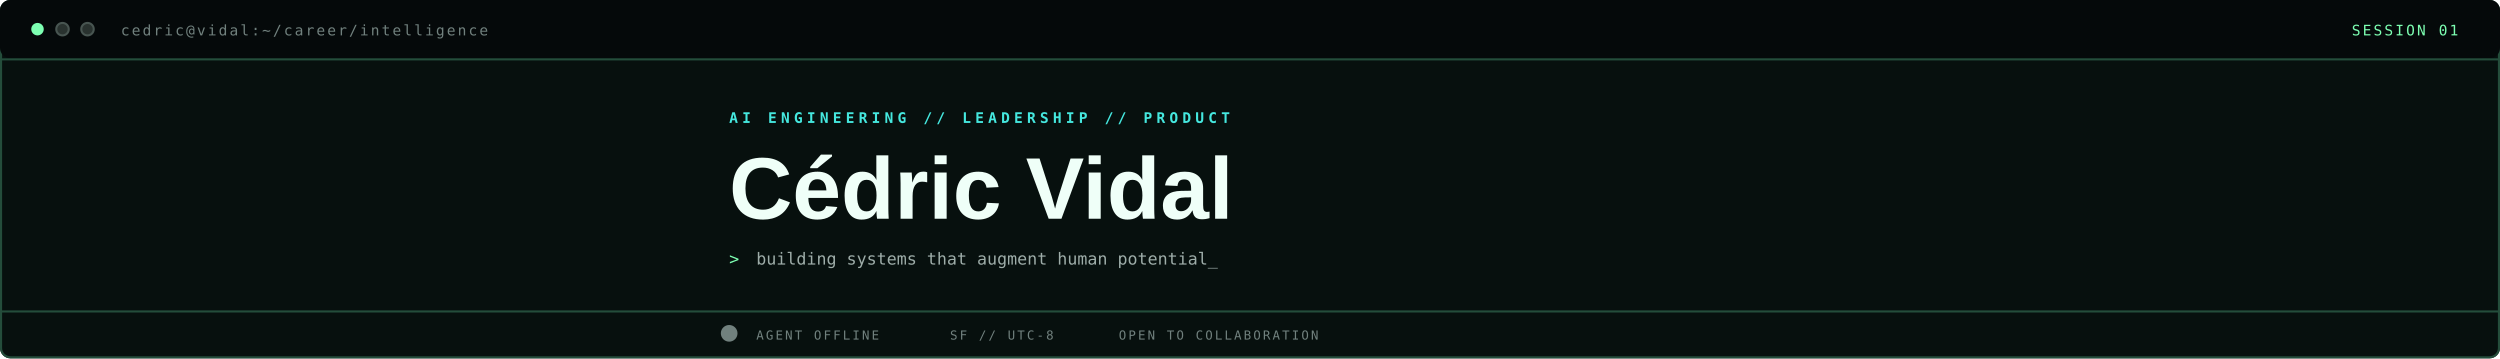
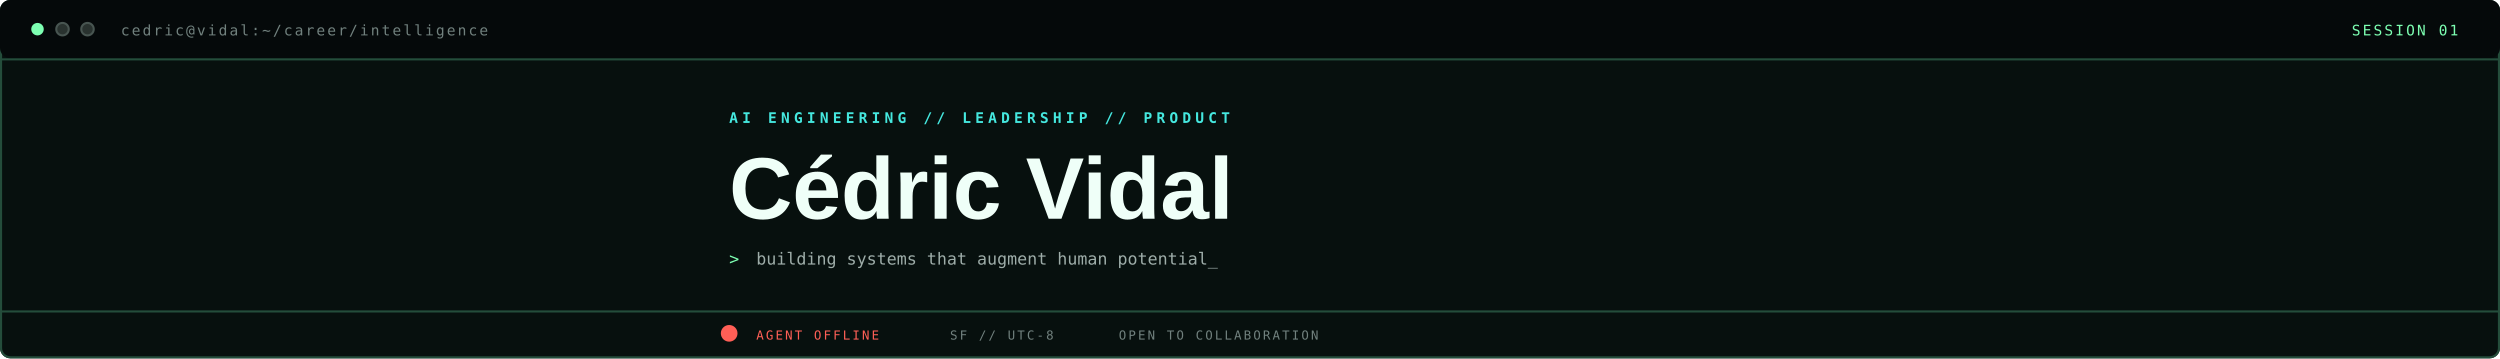
<svg xmlns="http://www.w3.org/2000/svg" width="1200" height="172" viewBox="0 0 1200 172">
  <rect width="1200" height="172" rx="5" fill="#07100e" />
  <rect x="0.5" y="0.5" width="1199" height="171" rx="4.5" fill="none" stroke="#244d3b" />
  <rect width="1200" height="28" rx="5" fill="#05090a" />
  <path d="M0 28.5h1200M0 149.5h1200" stroke="#244d3b" />
  <circle cx="18" cy="14" r="3" fill="#7dffb2" />
  <circle cx="30" cy="14" r="3" fill="#29322f" stroke="#485551" />
  <circle cx="42" cy="14" r="3" fill="#29322f" stroke="#485551" />
  <text x="58" y="17" fill="#71817e" font-family="IBM Plex Mono, monospace" font-size="7" letter-spacing="1">cedric@vidal:~/career/intelligence</text>
  <text x="1180" y="17" fill="#7dffb2" font-family="IBM Plex Mono, monospace" font-size="7" text-anchor="end" letter-spacing="1">SESSION 01</text>
  <text x="350" y="59" fill="#45e8df" font-family="IBM Plex Mono, monospace" font-size="7" font-weight="600" letter-spacing="2">AI ENGINEERING // LEADERSHIP // PRODUCT</text>
  <text x="350" y="105" fill="#effff8" font-family="Space Grotesk, Arial, sans-serif" font-size="42" font-weight="700">Cédric Vidal</text>
  <text x="350" y="127" fill="#7dffb2" font-family="IBM Plex Mono, monospace" font-size="8">&gt;</text>
  <text x="363" y="127" fill="#9eada9" font-family="IBM Plex Mono, monospace" font-size="8">building systems that augment human potential_</text>
-   <circle cx="350" cy="160" r="4" fill="#71817e" />
-   <text x="363" y="163" fill="#71817e" font-family="IBM Plex Mono, monospace" font-size="6" letter-spacing="1">AGENT OFFLINE</text>
+   <circle cx="350" cy="160" r="4" fill="#ff5f56" />
+   <text x="363" y="163" fill="#ff5f56" font-family="IBM Plex Mono, monospace" font-size="6" letter-spacing="1">AGENT OFFLINE</text>
  <text x="456" y="163" fill="#71817e" font-family="IBM Plex Mono, monospace" font-size="6" letter-spacing="1">SF // UTC-8</text>
  <text x="537" y="163" fill="#71817e" font-family="IBM Plex Mono, monospace" font-size="6" letter-spacing="1">OPEN TO COLLABORATION</text>
</svg>
